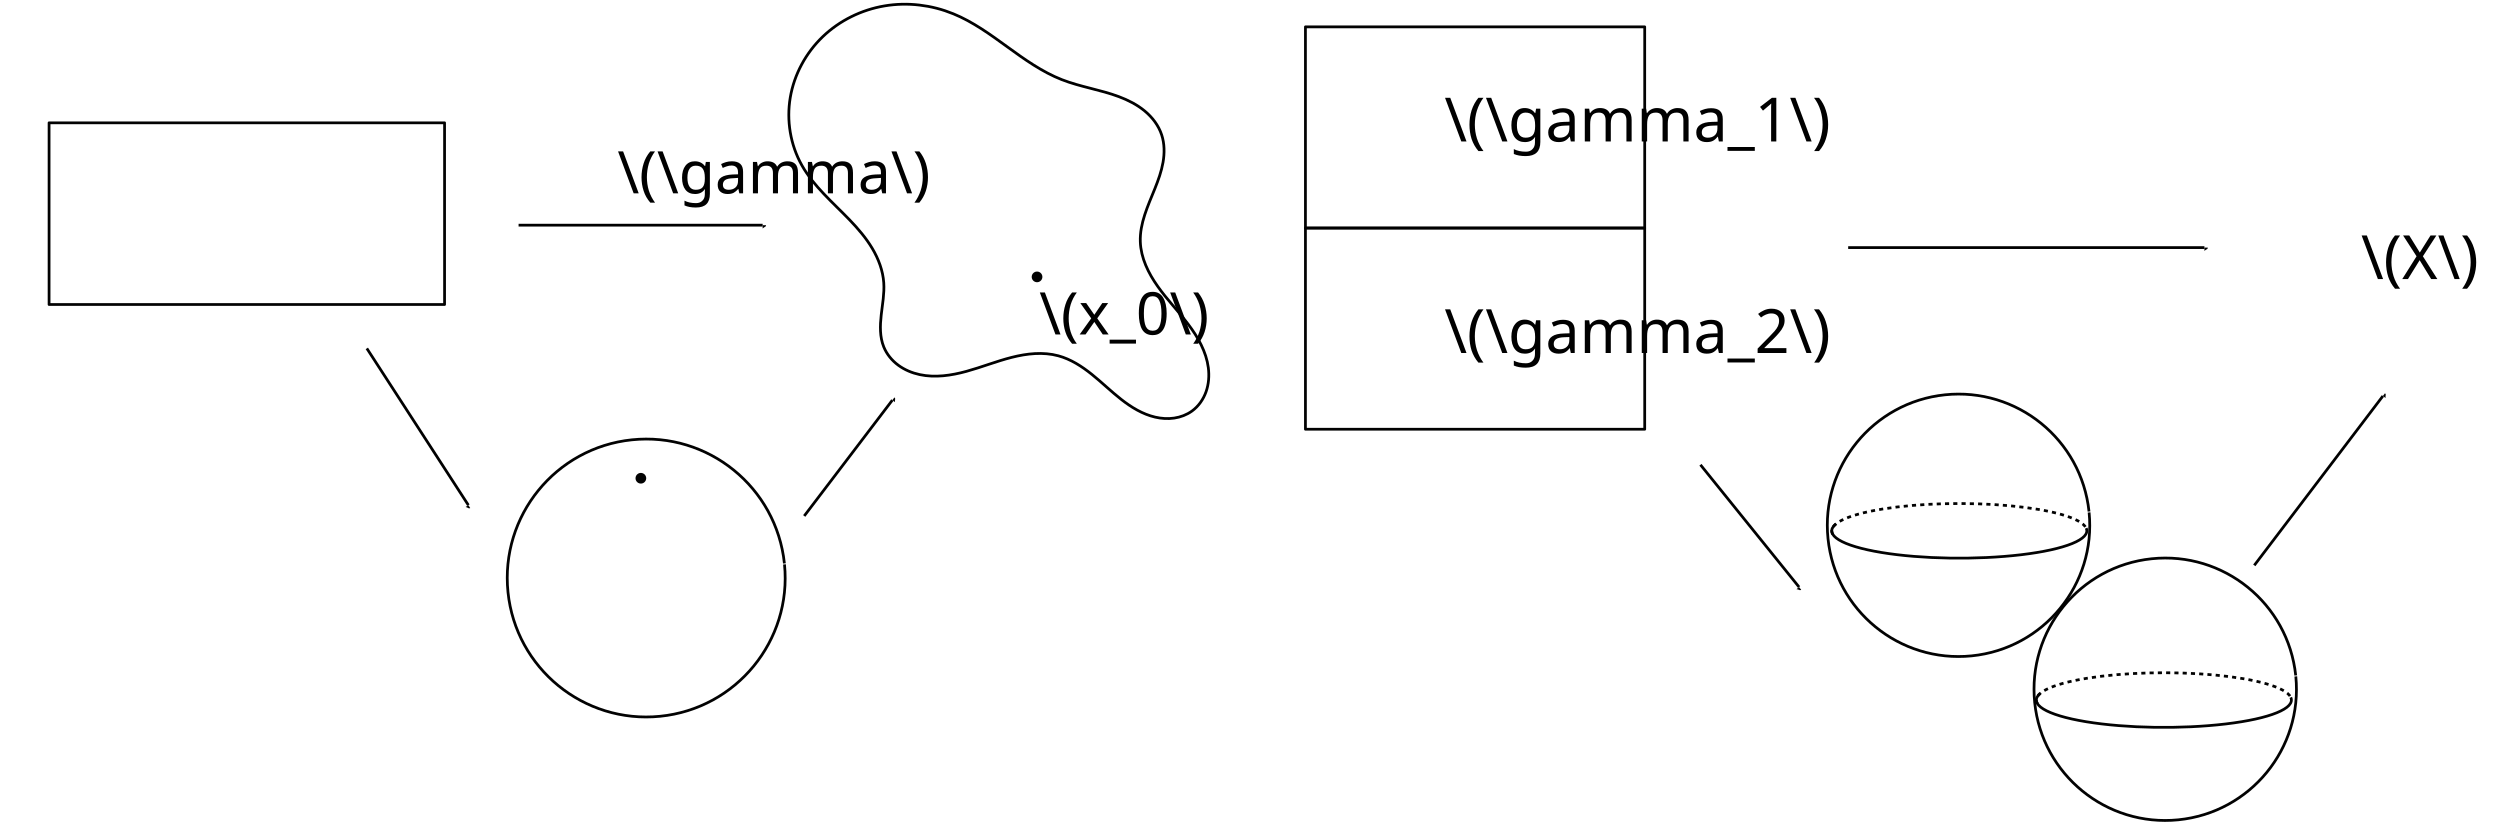
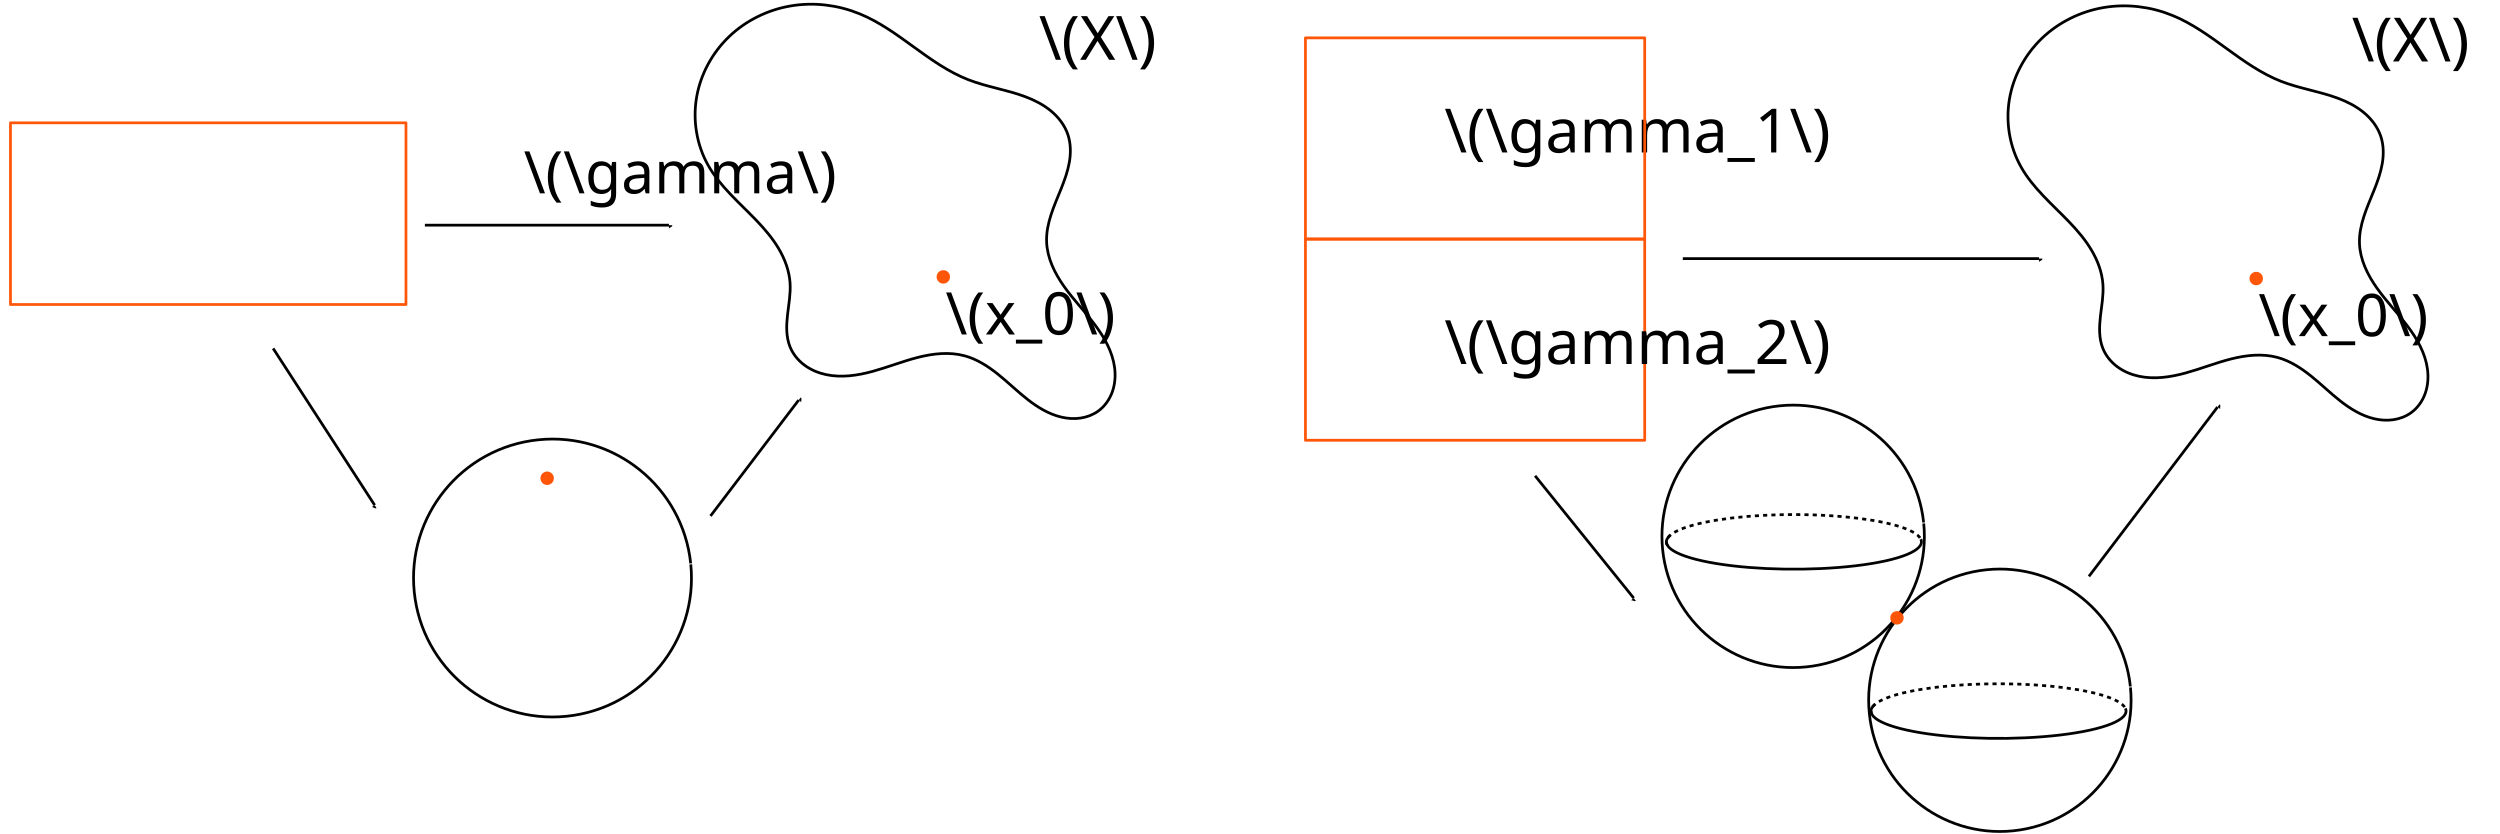
<svg xmlns="http://www.w3.org/2000/svg" width="240mm" height="80mm" viewBox="0 0 240 80" version="1.1" id="svg8">
  <defs id="defs2">
    <marker id="marker-arrow-2.654" orient="auto-start-reverse" refY="0" refX="0" markerHeight="3" markerWidth="2">
      <g transform="scale(0.8573725)" id="g914">
        <path d="M -1.554,2.072 C -1.425,1.295 0,0.13 0.389,0 0,-0.13 -1.425,-1.295 -1.554,-2.072" style="fill:none;stroke:#000000;stroke-linecap:round;stroke-linejoin:round;stroke-miterlimit:10;stroke-dasharray:none;stroke-opacity:1" id="path912" />


+ 
0" /&gt;
   </g>
    </marker>
    <marker id="marker-arrow-2.654-8" orient="auto-start-reverse" refY="0" refX="0" markerHeight="3" markerWidth="2">
      <g transform="scale(0.8573725)" id="g973">
        <path d="M -1.554,2.072 C -1.425,1.295 0,0.13 0.389,0 0,-0.13 -1.425,-1.295 -1.554,-2.072" style="fill:none;stroke:#000000;stroke-linecap:round;stroke-linejoin:round;stroke-miterlimit:10;stroke-dasharray:none;stroke-opacity:1" id="path971" />


+ 
0" /&gt;
   </g>
    </marker>
    <marker id="marker-arrow-2.654-2" orient="auto-start-reverse" refY="0" refX="0" markerHeight="3" markerWidth="2">
      <g transform="scale(0.8573725)" id="g1171">
        <path d="M -1.554,2.072 C -1.425,1.295 0,0.13 0.389,0 0,-0.13 -1.425,-1.295 -1.554,-2.072" style="fill:none;stroke:#000000;stroke-linecap:round;stroke-linejoin:round;stroke-miterlimit:10;stroke-dasharray:none;stroke-opacity:1" id="path1169" />


+ 
0" /&gt;
   </g>
    </marker>
    <marker id="marker-arrow-2.654-5" orient="auto-start-reverse" refY="0" refX="0" markerHeight="3" markerWidth="2">
      <g transform="scale(0.8573725)" id="g2426">
        <path d="M -1.554,2.072 C -1.425,1.295 0,0.13 0.389,0 0,-0.13 -1.425,-1.295 -1.554,-2.072" style="fill:none;stroke:#000000;stroke-linecap:round;stroke-linejoin:round;stroke-miterlimit:10;stroke-dasharray:none;stroke-opacity:1" id="path2424" />


+ 
0" /&gt;
   </g>
    </marker>
    <marker id="marker-arrow-2.654-7" orient="auto-start-reverse" refY="0" refX="0" markerHeight="3" markerWidth="2">
      <g transform="scale(0.8573725)" id="g1078">
        <path d="M -1.554,2.072 C -1.425,1.295 0,0.13 0.389,0 0,-0.13 -1.425,-1.295 -1.554,-2.072" style="fill:none;stroke:#000000;stroke-linecap:round;stroke-linejoin:round;stroke-miterlimit:10;stroke-dasharray:none;stroke-opacity:1" id="path1076" />

+ 
0" /&gt;
   </g>
    </marker>
    <marker id="marker-arrow-2.654-3" orient="auto-start-reverse" refY="0" refX="0" markerHeight="3" markerWidth="2">
      <g transform="scale(0.8573725)" id="g1118">
        <path d="M -1.554,2.072 C -1.425,1.295 0,0.13 0.389,0 0,-0.13 -1.425,-1.295 -1.554,-2.072" style="fill:none;stroke:#000000;stroke-linecap:round;stroke-linejoin:round;stroke-miterlimit:10;stroke-dasharray:none;stroke-opacity:1" id="path1116" />

+ 
0" /&gt;
   </g>
    </marker>
    <marker id="marker-arrow-2.654-79" orient="auto-start-reverse" refY="0" refX="0" markerHeight="3" markerWidth="2">
      <g transform="scale(0.8573725)" id="g1158">
        <path d="M -1.554,2.072 C -1.425,1.295 0,0.13 0.389,0 0,-0.13 -1.425,-1.295 -1.554,-2.072" style="fill:none;stroke:#000000;stroke-linecap:round;stroke-linejoin:round;stroke-miterlimit:10;stroke-dasharray:none;stroke-opacity:1" id="path1156" />

+ 
0" /&gt;
   </g>
    </marker>
    <marker id="marker-arrow-2.654-9" orient="auto-start-reverse" refY="0" refX="0" markerHeight="3" markerWidth="2">
      <g transform="scale(0.8573725)" id="g1198">
        <path d="M -1.554,2.072 C -1.425,1.295 0,0.13 0.389,0 0,-0.13 -1.425,-1.295 -1.554,-2.072" style="fill:none;stroke:#000000;stroke-linecap:round;stroke-linejoin:round;stroke-miterlimit:10;stroke-dasharray:none;stroke-opacity:1" id="path1196" />

+ 
0" /&gt;
   </g>
    </marker>
    <marker id="marker-arrow-2.654-70" orient="auto-start-reverse" refY="0" refX="0" markerHeight="3" markerWidth="2">
      <g transform="scale(0.8573725)" id="g1211">
        <path d="M -1.554,2.072 C -1.425,1.295 0,0.13 0.389,0 0,-0.13 -1.425,-1.295 -1.554,-2.072" style="fill:none;stroke:#000000;stroke-linecap:round;stroke-linejoin:round;stroke-miterlimit:10;stroke-dasharray:none;stroke-opacity:1" id="path1209" />

+ 
0" /&gt;
   </g>
    </marker>
    <marker id="marker-arrow-2.654-39" orient="auto-start-reverse" refY="0" refX="0" markerHeight="3" markerWidth="2">
      <g transform="scale(0.8573725)" id="g1233">
        <path d="M -1.554,2.072 C -1.425,1.295 0,0.13 0.389,0 0,-0.13 -1.425,-1.295 -1.554,-2.072" style="fill:none;stroke:#000000;stroke-linecap:round;stroke-linejoin:round;stroke-miterlimit:10;stroke-dasharray:none;stroke-opacity:1" id="path1231-8" />

+ 
0" /&gt;
   </g>
    </marker>
    <marker id="marker-arrow-2.654-6" orient="auto-start-reverse" refY="0" refX="0" markerHeight="3" markerWidth="2">
      <g transform="scale(0.8573725)" id="g914-5">
        <path d="M -1.554,2.072 C -1.425,1.295 0,0.13 0.389,0 0,-0.13 -1.425,-1.295 -1.554,-2.072" style="fill:none;stroke:#000000;stroke-linecap:round;stroke-linejoin:round;stroke-miterlimit:10;stroke-dasharray:none;stroke-opacity:1" id="path912-7" />





+ 
0" /&gt;
   </g>
    </marker>
    <marker id="marker1057" orient="auto-start-reverse" refY="0" refX="0" markerHeight="3" markerWidth="2">
      <g transform="scale(0.8573725)" id="g1055">
        <path d="M -1.554,2.072 C -1.425,1.295 0,0.13 0.389,0 0,-0.13 -1.425,-1.295 -1.554,-2.072" style="fill:none;stroke:#000000;stroke-linecap:round;stroke-linejoin:round;stroke-miterlimit:10;stroke-dasharray:none;stroke-opacity:1" id="path1053" />





+ 
0" /&gt;
   </g>
    </marker>
    <marker id="marker1064" orient="auto-start-reverse" refY="0" refX="0" markerHeight="3" markerWidth="2">
      <g transform="scale(0.8573725)" id="g1062">
        <path d="M -1.554,2.072 C -1.425,1.295 0,0.13 0.389,0 0,-0.13 -1.425,-1.295 -1.554,-2.072" style="fill:none;stroke:#000000;stroke-linecap:round;stroke-linejoin:round;stroke-miterlimit:10;stroke-dasharray:none;stroke-opacity:1" id="path1060" />





+ 
0" /&gt;
   </g>
    </marker>
    <marker id="marker-arrow-1.0" orient="auto-start-reverse" refY="0" refX="0" markerHeight="3" markerWidth="2">
      <g transform="scale(1.393333)" id="g1090">
        <path d="M -1.554,2.072 C -1.425,1.295 0,0.13 0.389,0 0,-0.13 -1.425,-1.295 -1.554,-2.072" style="fill:none;stroke:#000000;stroke-width:{0.6};stroke-linecap:round;stroke-linejoin:round;stroke-miterlimit:10;stroke-dasharray:none;stroke-opacity:1�        inkscape:connector-curvature=" id="path1088" />
+ 
0" /&gt;
   </g>
    </marker>
    <marker id="marker-arrow-1.0-7" orient="auto-start-reverse" refY="0" refX="0" markerHeight="3" markerWidth="2">
      <g transform="scale(1.393333)" id="g1130">
        <path d="M -1.554,2.072 C -1.425,1.295 0,0.13 0.389,0 0,-0.13 -1.425,-1.295 -1.554,-2.072" style="fill:none;stroke:#000000;stroke-width:{0.6};stroke-linecap:round;stroke-linejoin:round;stroke-miterlimit:10;stroke-dasharray:none;stroke-opacity:1�        inkscape:connector-curvature=" id="path1128" />
+ 
0" /&gt;
   </g>
    </marker>
    <marker id="marker-arrow-1.0-9" orient="auto-start-reverse" refY="0" refX="0" markerHeight="3" markerWidth="2">
      <g transform="scale(1.393333)" id="g1170">
        <path d="M -1.554,2.072 C -1.425,1.295 0,0.13 0.389,0 0,-0.13 -1.425,-1.295 -1.554,-2.072" style="fill:none;stroke:#000000;stroke-width:{0.6};stroke-linecap:round;stroke-linejoin:round;stroke-miterlimit:10;stroke-dasharray:none;stroke-opacity:1�        inkscape:connector-curvature=" id="path1168" />
+ 
0" /&gt;
   </g>
    </marker>
    <marker id="marker-arrow-1.0-3" orient="auto-start-reverse" refY="0" refX="0" markerHeight="3" markerWidth="2">
      <g transform="scale(1.393333)" id="g1354">
        <path d="M -1.554,2.072 C -1.425,1.295 0,0.13 0.389,0 0,-0.13 -1.425,-1.295 -1.554,-2.072" style="fill:none;stroke:#000000;stroke-width:{0.6};stroke-linecap:round;stroke-linejoin:round;stroke-miterlimit:10;stroke-dasharray:none;stroke-opacity:1�        inkscape:connector-curvature=" id="path1352" />
+ 
0" /&gt;
   </g>
    </marker>
    <marker id="marker-arrow-1.0-8" orient="auto-start-reverse" refY="0" refX="0" markerHeight="3" markerWidth="2">
      <g transform="scale(1.393333)" id="g1418">
        <path d="M -1.554,2.072 C -1.425,1.295 0,0.13 0.389,0 0,-0.13 -1.425,-1.295 -1.554,-2.072" style="fill:none;stroke:#000000;stroke-width:{0.6};stroke-linecap:round;stroke-linejoin:round;stroke-miterlimit:10;stroke-dasharray:none;stroke-opacity:1�        inkscape:connector-curvature=" id="path1416" />
+ 
0" /&gt;
   </g>
    </marker>
    <marker id="marker-arrow-1.0-0" orient="auto-start-reverse" refY="0" refX="0" markerHeight="3" markerWidth="2">
      <g transform="scale(1.393333)" id="g1458">
        <path d="M -1.554,2.072 C -1.425,1.295 0,0.13 0.389,0 0,-0.13 -1.425,-1.295 -1.554,-2.072" style="fill:none;stroke:#000000;stroke-width:{0.6};stroke-linecap:round;stroke-linejoin:round;stroke-miterlimit:10;stroke-dasharray:none;stroke-opacity:1�        inkscape:connector-curvature=" id="path1456" />
+ 
0" /&gt;
   </g>
    </marker>
  </defs>
  <g id="layer1" transform="translate(0,-177)">
-     <rect style="opacity:0.99;fill:none;fill-opacity:1;stroke:black;stroke-width:0.265;stroke-linejoin:round;stroke-dasharray:none;stroke-opacity:1;marker-start:none;marker-end:none" id="rect845" width="37.967" height="17.444" x="4.711" y="188.79" />
-     <path style="fill:none;fill-opacity:1;stroke:black;stroke-width:0.265;stroke-linecap:butt;stroke-linejoin:miter;stroke-dasharray:none;stroke-opacity:1;marker-start:none;marker-end:url(#marker-arrow-1.0)" d="m 35.216,210.446 9.748,15.05" id="path908" />
-     <path style="fill:none;fill-opacity:1;stroke:black;stroke-width:0.265;stroke-linecap:butt;stroke-linejoin:miter;stroke-dasharray:none;stroke-opacity:1;marker-start:none;marker-end:url(#marker-arrow-1.0)" d="M 49.784,198.616 H 73.214" id="path1085" />
-     <path style="font-variation-settings:normal;opacity:0.99;vector-effect:none;fill:none;fill-opacity:1;fill-rule:evenodd;stroke:black;stroke-width:0.265;stroke-linecap:butt;stroke-linejoin:round;stroke-miterlimit:4;stroke-dasharray:none;stroke-dashoffset:0;stroke-opacity:1;-inkscape-stroke:none;marker-start:none;marker-end:none;stop-color:#000000;stop-opacity:1" id="path1231" d="M 75.312,231.181 A 13.34,13.34 0 0 1 63.369,245.763 13.34,13.34 0 0 1 48.766,233.846 13.34,13.34 0 0 1 60.658,219.222 13.34,13.34 0 0 1 75.303,231.088" />
-     <path style="fill:none;fill-opacity:1;stroke:black;stroke-width:0.265;stroke-linecap:butt;stroke-linejoin:miter;stroke-dasharray:none;stroke-opacity:1;marker-start:none;marker-end:none" d="m 91.51,178.322 c -2.075,-0.849 -4.386,-1.129 -6.597,-0.755 -2.211,0.373 -4.313,1.404 -5.931,2.956 -1.618,1.552 -2.741,3.622 -3.116,5.832 -0.375,2.211 0.008,4.549 1.107,6.504 1.144,2.036 2.977,3.574 4.596,5.257 0.809,0.842 1.576,1.734 2.173,2.738 0.596,1.004 1.019,2.128 1.099,3.292 0.071,1.033 -0.128,2.063 -0.244,3.092 -0.116,1.029 -0.145,2.105 0.244,3.065 0.284,0.701 0.784,1.307 1.392,1.756 0.609,0.449 1.323,0.746 2.063,0.904 1.479,0.317 3.025,0.086 4.484,-0.314 1.459,-0.4 2.869,-0.967 4.336,-1.34 1.466,-0.373 3.026,-0.547 4.486,-0.151 1.191,0.324 2.252,1.009 3.215,1.782 0.962,0.772 1.846,1.639 2.818,2.4 0.971,0.761 2.052,1.422 3.253,1.703 0.601,0.141 1.227,0.183 1.838,0.093 0.61,-0.09 1.204,-0.314 1.704,-0.676 0.629,-0.456 1.093,-1.123 1.352,-1.855 0.258,-0.733 0.316,-1.529 0.218,-2.299 -0.197,-1.541 -0.998,-2.943 -1.935,-4.182 -0.937,-1.24 -2.024,-2.362 -2.923,-3.63 -0.899,-1.268 -1.616,-2.728 -1.672,-4.28 -0.063,-1.773 0.731,-3.447 1.393,-5.093 0.331,-0.823 0.635,-1.663 0.788,-2.537 0.152,-0.874 0.148,-1.789 -0.129,-2.632 -0.297,-0.904 -0.897,-1.69 -1.629,-2.297 -0.732,-0.607 -1.593,-1.044 -2.483,-1.377 -1.781,-0.667 -3.694,-0.936 -5.465,-1.628 -1.899,-0.742 -3.577,-1.945 -5.228,-3.143 -1.651,-1.197 -3.317,-2.413 -5.204,-3.185 z" id="path1370" />
-     <path style="font-variation-settings:normal;opacity:0.99;vector-effect:none;fill:#000000;fill-opacity:1;fill-rule:evenodd;stroke:none;stroke-width:0.265;stroke-linecap:butt;stroke-linejoin:round;stroke-miterlimit:4;stroke-dasharray:none;stroke-dashoffset:0;stroke-opacity:1;-inkscape-stroke:none;marker-start:none;marker-end:none;stop-color:#000000;stop-opacity:1" id="path1515" d="m 62.034,-222.963 a 0.513,0.513 0 0 1 -0.459,0.561 0.513,0.513 0 0 1 -0.562,-0.458 0.513,0.513 0 0 1 0.457,-0.562 0.513,0.513 0 0 1 0.563,0.456" transform="scale(1,-1)" />
-     <path style="font-variation-settings:normal;opacity:0.99;vector-effect:none;fill:#000000;fill-opacity:1;fill-rule:evenodd;stroke:none;stroke-width:0.265;stroke-linecap:butt;stroke-linejoin:round;stroke-miterlimit:4;stroke-dasharray:none;stroke-dashoffset:0;stroke-opacity:1;-inkscape-stroke:none;marker-start:none;marker-end:none;stop-color:#000000;stop-opacity:1" id="path1515-3" d="m 100.067,-203.632 a 0.513,0.513 0 0 1 -0.459,0.561 0.513,0.513 0 0 1 -0.562,-0.458 0.513,0.513 0 0 1 0.457,-0.562 0.513,0.513 0 0 1 0.563,0.456" transform="scale(1,-1)" />
-     <text xml:space="preserve" style="font-size:5.644px;line-height:1.25;font-family:sans-serif;letter-spacing:0px;word-spacing:0px;stroke-width:0.265" x="99.762" y="209.108" id="text1701">
-       <tspan id="tspan1699" style="stroke-width:0.265" x="99.762" y="209.108">\(x_0\)</tspan>
-     </text>
-     <text xml:space="preserve" style="font-size:5.644px;line-height:1.25;font-family:sans-serif;letter-spacing:0px;word-spacing:0px;stroke-width:0.265" x="59.269" y="195.563" id="text2186">
-       <tspan id="tspan2184" style="stroke-width:0.265" x="59.269" y="195.563">\(\gamma\)</tspan>
-     </text>
-     <path style="fill:none;fill-opacity:1;stroke:black;stroke-width:0.265;stroke-linecap:butt;stroke-linejoin:miter;stroke-dasharray:none;stroke-opacity:1;marker-start:none;marker-end:url(#marker-arrow-1.0)" d="m 77.205,226.533 8.461,-11.12" id="path2381" />
-     <path style="fill:none;fill-opacity:1;stroke:black;stroke-width:0.265;stroke-linecap:butt;stroke-linejoin:miter;stroke-dasharray:none;stroke-opacity:1;marker-start:none;marker-end:url(#marker-arrow-1.0)" d="m 177.425,200.769 h 34.199" id="path1085-6" />
-     <text xml:space="preserve" style="font-size:5.853px;line-height:1.25;font-family:sans-serif;letter-spacing:0px;word-spacing:0px;stroke-width:0.274" x="226.865" y="203.605" id="text1701-2" transform="scale(0.9990786,1.000922)">
-       <tspan id="tspan1699-7" style="stroke-width:0.274" x="226.865" y="203.605">\(X\)</tspan>
-     </text>
-     <text xml:space="preserve" style="font-size:5.853px;line-height:1.25;font-family:sans-serif;letter-spacing:0px;word-spacing:0px;stroke-width:0.274" x="138.791" y="190.402" id="text2186-0" transform="scale(0.9990786,1.000922)">
-       <tspan id="tspan2184-3" style="stroke-width:0.274" x="138.791" y="190.402">\(\gamma_1\)</tspan>
-     </text>
-     <path style="fill:none;fill-opacity:1;stroke:black;stroke-width:0.265;stroke-linecap:butt;stroke-linejoin:miter;stroke-dasharray:none;stroke-opacity:1;marker-start:none;marker-end:url(#marker-arrow-1.0)" d="M 216.41,231.276 228.759,215.015" id="path2381-9" />
-     <path style="font-variation-settings:normal;opacity:0.99;vector-effect:none;fill:none;fill-opacity:1;fill-rule:evenodd;stroke:black;stroke-width:0.265;stroke-linecap:butt;stroke-linejoin:round;stroke-miterlimit:4;stroke-dasharray:none;stroke-dashoffset:0;stroke-opacity:1;-inkscape-stroke:none;marker-start:none;marker-end:none;stop-color:#000000;stop-opacity:1" id="path1578" d="m 220.398,241.933 a 12.596,12.596 0 0 1 -11.277,13.769 12.596,12.596 0 0 1 -13.789,-11.253 12.596,12.596 0 0 1 11.229,-13.809 12.596,12.596 0 0 1 13.828,11.204" />
-     <path style="font-variation-settings:normal;opacity:0.99;vector-effect:none;fill:none;fill-opacity:1;fill-rule:evenodd;stroke:black;stroke-width:0.265;stroke-linecap:butt;stroke-linejoin:round;stroke-miterlimit:4;stroke-dasharray:none;stroke-dashoffset:0;stroke-opacity:1;-inkscape-stroke:none;marker-start:none;marker-end:none;stop-color:#000000;stop-opacity:1" id="path1578-7" d="m 200.554,226.194 a 12.596,12.596 0 0 1 -11.277,13.769 12.596,12.596 0 0 1 -13.789,-11.253 12.596,12.596 0 0 1 11.229,-13.809 12.596,12.596 0 0 1 13.828,11.204" />
-     <rect style="opacity:0.99;fill:none;fill-opacity:1;stroke:black;stroke-width:0.265;stroke-linejoin:round;stroke-dasharray:none;stroke-opacity:1;marker-start:none;marker-end:none" id="rect2602" width="32.57" height="19.315" x="125.322" y="179.578" />
-     <rect style="opacity:0.99;fill:none;fill-opacity:1;stroke:black;stroke-width:0.265;stroke-linejoin:round;stroke-dasharray:none;stroke-opacity:1;marker-start:none;marker-end:none" id="rect2686" width="32.57" height="19.315" x="125.322" y="198.893" />
-     <path style="fill:none;fill-opacity:1;stroke:black;stroke-width:0.265;stroke-linecap:butt;stroke-linejoin:miter;stroke-dasharray:none;stroke-opacity:1;marker-start:none;marker-end:url(#marker-arrow-1.0)" d="m 163.243,221.619 9.468,11.74" id="path2903" />
-     <text xml:space="preserve" style="font-size:5.853px;line-height:1.25;font-family:sans-serif;letter-spacing:0px;word-spacing:0px;stroke-width:0.274" x="138.791" y="210.693" id="text3160" transform="scale(0.9990786,1.000922)">
-       <tspan id="tspan3158" style="stroke-width:0.274" x="138.791" y="210.693">\(\gamma_2\)</tspan>
-     </text>
-     <path style="font-variation-settings:normal;opacity:0.99;vector-effect:none;fill:none;fill-opacity:1;fill-rule:evenodd;stroke:black;stroke-width:0.265;stroke-linecap:butt;stroke-linejoin:round;stroke-miterlimit:4;stroke-dasharray:0.397,0.397;stroke-dashoffset:0;stroke-opacity:1;-inkscape-stroke:none;marker-start:none;marker-end:none;stop-color:#000000;stop-opacity:1" id="path913" d="m 175.947,228.294 a 12.243,2.623 0 0 1 4.786,-2.429 12.243,2.623 0 0 1 12.22,-0.311 12.243,2.623 0 0 1 7.308,2.121" />
-     <path style="font-variation-settings:normal;opacity:0.99;vector-effect:none;fill:none;fill-opacity:1;fill-rule:evenodd;stroke:black;stroke-width:0.265;stroke-linecap:butt;stroke-linejoin:round;stroke-miterlimit:4;stroke-dasharray:none;stroke-dashoffset:0;stroke-opacity:1;-inkscape-stroke:none;marker-start:none;marker-end:none;stop-color:#000000;stop-opacity:1" id="path1240" d="m 200.275,227.704 a 12.243,2.623 0 0 1 -6.247,2.551 12.243,2.623 0 0 1 -13.41,-0.216 12.243,2.623 0 0 1 -4.393,-2.723" />
-     <path style="font-variation-settings:normal;opacity:0.99;vector-effect:none;fill:none;fill-opacity:1;fill-rule:evenodd;stroke:black;stroke-width:0.265;stroke-linecap:butt;stroke-linejoin:round;stroke-miterlimit:4;stroke-dasharray:0.397,0.397;stroke-dashoffset:0;stroke-opacity:1;-inkscape-stroke:none;marker-start:none;marker-end:none;stop-color:#000000;stop-opacity:1" id="path913-5" d="m 195.587,244.539 a 12.243,2.623 0 0 1 4.786,-2.429 12.243,2.623 0 0 1 12.22,-0.311 12.243,2.623 0 0 1 7.308,2.121" />
-     <path style="font-variation-settings:normal;opacity:0.99;vector-effect:none;fill:none;fill-opacity:1;fill-rule:evenodd;stroke:black;stroke-width:0.265;stroke-linecap:butt;stroke-linejoin:round;stroke-miterlimit:4;stroke-dasharray:none;stroke-dashoffset:0;stroke-opacity:1;-inkscape-stroke:none;marker-start:none;marker-end:none;stop-color:#000000;stop-opacity:1" id="path1240-7" d="m 219.915,243.949 a 12.243,2.623 0 0 1 -6.247,2.551 12.243,2.623 0 0 1 -13.41,-0.216 12.243,2.623 0 0 1 -4.393,-2.723" />
+     <rect style="opacity:0.99;fill:none;fill-opacity:1;stroke:#ff5507;stroke-width:0.265;stroke-linejoin:round;stroke-dasharray:none;stroke-opacity:1;marker-start:none;marker-end:none" id="rect845" width="37.967" height="17.444" x="1.006" y="188.79" />
+     <path style="fill:none;fill-opacity:1;stroke:#000000;stroke-width:0.265;stroke-linecap:butt;stroke-linejoin:miter;stroke-dasharray:none;stroke-opacity:1;marker-start:none;marker-end:url(#marker-arrow-1.0)" d="m 26.22,210.446 9.748,15.05" id="path908" />
+     <path style="fill:none;fill-opacity:1;stroke:#000000;stroke-width:0.265;stroke-linecap:butt;stroke-linejoin:miter;stroke-dasharray:none;stroke-opacity:1;marker-start:none;marker-end:url(#marker-arrow-1.0)" d="M 40.788,198.616 H 64.218" id="path1085" />
+     <path style="font-variation-settings:normal;opacity:0.99;vector-effect:none;fill:none;fill-opacity:1;fill-rule:evenodd;stroke:#000000;stroke-width:0.265;stroke-linecap:butt;stroke-linejoin:round;stroke-miterlimit:4;stroke-dasharray:none;stroke-dashoffset:0;stroke-opacity:1;-inkscape-stroke:none;marker-start:none;marker-end:none;stop-color:#000000;stop-opacity:1" id="path1231" d="M 66.316,231.181 A 13.34,13.34 0 0 1 54.373,245.763 13.34,13.34 0 0 1 39.77,233.846 13.34,13.34 0 0 1 51.662,219.222 13.34,13.34 0 0 1 66.307,231.088" />
+     <path style="fill:none;fill-opacity:1;stroke:#000000;stroke-width:0.265;stroke-linecap:butt;stroke-linejoin:miter;stroke-dasharray:none;stroke-opacity:1;marker-start:none;marker-end:none" d="m 82.514,178.322 c -2.075,-0.849 -4.386,-1.129 -6.597,-0.755 -2.211,0.373 -4.313,1.404 -5.931,2.956 -1.618,1.552 -2.741,3.622 -3.116,5.832 -0.375,2.211 0.008,4.549 1.107,6.504 1.144,2.036 2.977,3.574 4.596,5.257 0.809,0.842 1.576,1.734 2.173,2.738 0.596,1.004 1.019,2.128 1.099,3.292 0.071,1.033 -0.128,2.063 -0.244,3.092 -0.116,1.029 -0.145,2.105 0.244,3.065 0.284,0.701 0.784,1.307 1.392,1.756 0.609,0.449 1.323,0.746 2.063,0.904 1.479,0.317 3.025,0.086 4.484,-0.314 1.459,-0.4 2.869,-0.967 4.336,-1.34 1.466,-0.373 3.026,-0.547 4.486,-0.151 1.191,0.324 2.252,1.009 3.215,1.782 0.962,0.772 1.846,1.639 2.818,2.4 0.971,0.761 2.052,1.422 3.253,1.703 0.601,0.141 1.227,0.183 1.838,0.093 0.61,-0.09 1.204,-0.314 1.704,-0.676 0.629,-0.456 1.093,-1.123 1.352,-1.855 0.258,-0.733 0.316,-1.529 0.218,-2.299 -0.197,-1.541 -0.998,-2.943 -1.935,-4.182 -0.937,-1.24 -2.024,-2.362 -2.923,-3.63 -0.899,-1.268 -1.616,-2.728 -1.672,-4.28 -0.063,-1.773 0.731,-3.447 1.393,-5.093 0.331,-0.823 0.635,-1.663 0.788,-2.537 0.152,-0.874 0.148,-1.789 -0.129,-2.632 -0.297,-0.904 -0.897,-1.69 -1.629,-2.297 -0.732,-0.607 -1.593,-1.044 -2.483,-1.377 -1.781,-0.667 -3.694,-0.936 -5.465,-1.628 -1.899,-0.742 -3.577,-1.945 -5.228,-3.143 -1.651,-1.197 -3.317,-2.413 -5.204,-3.185 z" id="path1370" />
+     <path style="font-variation-settings:normal;opacity:0.99;vector-effect:none;fill:#ff5507;fill-opacity:1;fill-rule:evenodd;stroke:#ff5507;stroke-width:0.265;stroke-linecap:butt;stroke-linejoin:round;stroke-miterlimit:4;stroke-dasharray:none;stroke-dashoffset:0;stroke-opacity:1;-inkscape-stroke:none;marker-start:none;marker-end:none;stop-color:#000000;stop-opacity:1" id="path1515" d="m 53.038,-222.963 a 0.513,0.513 0 0 1 -0.459,0.561 0.513,0.513 0 0 1 -0.562,-0.458 0.513,0.513 0 0 1 0.457,-0.562 0.513,0.513 0 0 1 0.563,0.456" transform="scale(1,-1)" />
+     <path style="font-variation-settings:normal;opacity:0.99;vector-effect:none;fill:#ff5507;fill-opacity:1;fill-rule:evenodd;stroke:#ff5507;stroke-width:0.265;stroke-linecap:butt;stroke-linejoin:round;stroke-miterlimit:4;stroke-dasharray:none;stroke-dashoffset:0;stroke-opacity:1;-inkscape-stroke:none;marker-start:none;marker-end:none;stop-color:#000000;stop-opacity:1" id="path1515-3" d="m 91.071,-203.632 a 0.513,0.513 0 0 1 -0.459,0.561 0.513,0.513 0 0 1 -0.562,-0.458 0.513,0.513 0 0 1 0.457,-0.562 0.513,0.513 0 0 1 0.563,0.456" transform="scale(1,-1)" />
+     <text xml:space="preserve" style="font-size:5.644px;line-height:1.25;font-family:sans-serif;letter-spacing:0px;word-spacing:0px;stroke-width:0.265" x="90.767" y="209.108" id="text1701">
+       <tspan id="tspan1699" style="stroke-width:0.265" x="90.767" y="209.108">\(x_0\)</tspan>
+     </text>
+     <path style="fill:none;fill-opacity:1;stroke:#000000;stroke-width:0.265;stroke-linecap:butt;stroke-linejoin:miter;stroke-dasharray:none;stroke-opacity:1;marker-start:none;marker-end:none" d="m 208.55,178.479 c -2.075,-0.849 -4.386,-1.129 -6.597,-0.755 -2.211,0.373 -4.313,1.404 -5.931,2.956 -1.618,1.552 -2.741,3.622 -3.116,5.832 -0.375,2.211 0.008,4.549 1.107,6.504 1.144,2.036 2.977,3.574 4.596,5.257 0.809,0.842 1.576,1.734 2.173,2.738 0.596,1.004 1.019,2.128 1.099,3.292 0.071,1.033 -0.128,2.063 -0.244,3.092 -0.116,1.029 -0.145,2.105 0.244,3.065 0.284,0.701 0.784,1.307 1.392,1.756 0.609,0.449 1.323,0.746 2.063,0.904 1.479,0.317 3.025,0.086 4.484,-0.314 1.459,-0.4 2.869,-0.967 4.336,-1.34 1.466,-0.373 3.026,-0.547 4.486,-0.151 1.191,0.324 2.252,1.009 3.215,1.782 0.962,0.772 1.846,1.639 2.818,2.4 0.971,0.761 2.052,1.422 3.253,1.703 0.601,0.141 1.227,0.183 1.838,0.093 0.61,-0.09 1.204,-0.314 1.704,-0.676 0.629,-0.456 1.093,-1.123 1.352,-1.855 0.258,-0.733 0.316,-1.529 0.218,-2.299 -0.197,-1.541 -0.998,-2.943 -1.935,-4.182 -0.937,-1.24 -2.024,-2.362 -2.923,-3.63 -0.899,-1.268 -1.616,-2.728 -1.672,-4.28 -0.063,-1.773 0.731,-3.447 1.393,-5.093 0.331,-0.823 0.635,-1.663 0.788,-2.537 0.152,-0.874 0.148,-1.789 -0.129,-2.632 -0.297,-0.904 -0.897,-1.69 -1.629,-2.297 -0.732,-0.607 -1.593,-1.044 -2.483,-1.377 -1.781,-0.667 -3.694,-0.936 -5.465,-1.628 -1.899,-0.742 -3.577,-1.945 -5.228,-3.143 -1.651,-1.197 -3.317,-2.413 -5.204,-3.185 z" id="path1370-2" />
+     <path style="font-variation-settings:normal;opacity:0.99;vector-effect:none;fill:#ff5507;fill-opacity:1;fill-rule:evenodd;stroke:#ff5507;stroke-width:0.265;stroke-linecap:butt;stroke-linejoin:round;stroke-miterlimit:4;stroke-dasharray:none;stroke-dashoffset:0;stroke-opacity:1;-inkscape-stroke:none;marker-start:none;marker-end:none;stop-color:#000000;stop-opacity:1" id="path1515-3-7" transform="scale(1,-1)" d="m 217.108,-203.79 a 0.513,0.513 0 0 1 -0.459,0.561 0.513,0.513 0 0 1 -0.562,-0.458 0.513,0.513 0 0 1 0.457,-0.562 0.513,0.513 0 0 1 0.563,0.456" />
+     <text xml:space="preserve" style="font-size:5.644px;line-height:1.25;font-family:sans-serif;letter-spacing:0px;word-spacing:0px;stroke-width:0.265" x="216.803" y="209.265" id="text1701-3">
+       <tspan id="tspan1699-79" style="stroke-width:0.265" x="216.803" y="209.265">\(x_0\)</tspan>
+     </text>
+     <text xml:space="preserve" style="font-size:5.644px;line-height:1.25;font-family:sans-serif;letter-spacing:0px;word-spacing:0px;stroke-width:0.265" x="50.273" y="195.563" id="text2186">
+       <tspan id="tspan2184" style="stroke-width:0.265" x="50.273" y="195.563">\(\gamma\)</tspan>
+     </text>
+     <path style="fill:none;fill-opacity:1;stroke:#000000;stroke-width:0.265;stroke-linecap:butt;stroke-linejoin:miter;stroke-dasharray:none;stroke-opacity:1;marker-start:none;marker-end:url(#marker-arrow-1.0)" d="m 68.209,226.533 8.461,-11.12" id="path2381" />
+     <path style="fill:none;fill-opacity:1;stroke:#000000;stroke-width:0.265;stroke-linecap:butt;stroke-linejoin:miter;stroke-dasharray:none;stroke-opacity:1;marker-start:none;marker-end:url(#marker-arrow-1.0)" d="m 161.55,201.827 h 34.199" id="path1085-6" />
+     <text xml:space="preserve" style="font-size:5.853px;line-height:1.25;font-family:sans-serif;letter-spacing:0px;word-spacing:0px;stroke-width:0.274" x="225.975" y="182.731" id="text1701-2" transform="scale(0.9990786,1.000922)">
+       <tspan id="tspan1699-7" style="stroke-width:0.274" x="225.975" y="182.731">\(X\)</tspan>
+     </text>
+     <text xml:space="preserve" style="font-size:5.853px;line-height:1.25;font-family:sans-serif;letter-spacing:0px;word-spacing:0px;stroke-width:0.274" x="99.823" y="182.573" id="text1701-2-0" transform="scale(0.9990786,1.000922)">
+       <tspan id="tspan1699-7-2" style="stroke-width:0.274" x="99.823" y="182.573">\(X\)</tspan>
+     </text>
+     <text xml:space="preserve" style="font-size:5.853px;line-height:1.25;font-family:sans-serif;letter-spacing:0px;word-spacing:0px;stroke-width:0.274" x="138.791" y="191.459" id="text2186-0" transform="scale(0.9990786,1.000922)">
+       <tspan id="tspan2184-3" style="stroke-width:0.274" x="138.791" y="191.459">\(\gamma_1\)</tspan>
+     </text>
+     <path style="fill:none;fill-opacity:1;stroke:#000000;stroke-width:0.265;stroke-linecap:butt;stroke-linejoin:miter;stroke-dasharray:none;stroke-opacity:1;marker-start:none;marker-end:url(#marker-arrow-1.0)" d="m 200.535,232.334 12.35,-16.261" id="path2381-9" />
+     <path style="font-variation-settings:normal;opacity:0.99;vector-effect:none;fill:none;fill-opacity:1;fill-rule:evenodd;stroke:#000000;stroke-width:0.265;stroke-linecap:butt;stroke-linejoin:round;stroke-miterlimit:4;stroke-dasharray:none;stroke-dashoffset:0;stroke-opacity:1;-inkscape-stroke:none;marker-start:none;marker-end:none;stop-color:#000000;stop-opacity:1" id="path1578" d="m 204.523,242.991 a 12.596,12.596 0 0 1 -11.277,13.769 12.596,12.596 0 0 1 -13.789,-11.253 12.596,12.596 0 0 1 11.229,-13.809 12.596,12.596 0 0 1 13.828,11.204" />
+     <path style="font-variation-settings:normal;opacity:0.99;vector-effect:none;fill:none;fill-opacity:1;fill-rule:evenodd;stroke:#000000;stroke-width:0.265;stroke-linecap:butt;stroke-linejoin:round;stroke-miterlimit:4;stroke-dasharray:none;stroke-dashoffset:0;stroke-opacity:1;-inkscape-stroke:none;marker-start:none;marker-end:none;stop-color:#000000;stop-opacity:1" id="path1578-7" d="m 184.679,227.253 a 12.596,12.596 0 0 1 -11.277,13.769 12.596,12.596 0 0 1 -13.789,-11.253 12.596,12.596 0 0 1 11.229,-13.809 12.596,12.596 0 0 1 13.828,11.204" />
+     <rect style="opacity:0.99;fill:none;fill-opacity:1;stroke:#ff5507;stroke-width:0.265;stroke-linejoin:round;stroke-dasharray:none;stroke-opacity:1;marker-start:none;marker-end:none" id="rect2602" width="32.57" height="19.315" x="125.322" y="180.636" />
+     <rect style="opacity:0.99;fill:none;fill-opacity:1;stroke:#ff5507;stroke-width:0.265;stroke-linejoin:round;stroke-dasharray:none;stroke-opacity:1;marker-start:none;marker-end:none" id="rect2686" width="32.57" height="19.315" x="125.322" y="199.951" />
+     <path style="fill:none;fill-opacity:1;stroke:#000000;stroke-width:0.265;stroke-linecap:butt;stroke-linejoin:miter;stroke-dasharray:none;stroke-opacity:1;marker-start:none;marker-end:url(#marker-arrow-1.0)" d="m 147.368,222.677 9.468,11.74" id="path2903" />
+     <text xml:space="preserve" style="font-size:5.853px;line-height:1.25;font-family:sans-serif;letter-spacing:0px;word-spacing:0px;stroke-width:0.274" x="138.791" y="211.75" id="text3160" transform="scale(0.9990786,1.000922)">
+       <tspan id="tspan3158" style="stroke-width:0.274" x="138.791" y="211.75">\(\gamma_2\)</tspan>
+     </text>
+     <path style="font-variation-settings:normal;opacity:0.99;vector-effect:none;fill:none;fill-opacity:1;fill-rule:evenodd;stroke:#000000;stroke-width:0.265;stroke-linecap:butt;stroke-linejoin:round;stroke-miterlimit:4;stroke-dasharray:0.397, 0.397;stroke-dashoffset:0;stroke-opacity:1;-inkscape-stroke:none;marker-start:none;marker-end:none;stop-color:#000000;stop-opacity:1" id="path913" d="m 160.072,229.352 a 12.243,2.623 0 0 1 4.786,-2.429 12.243,2.623 0 0 1 12.22,-0.311 12.243,2.623 0 0 1 7.308,2.121" />
+     <path style="font-variation-settings:normal;opacity:0.99;vector-effect:none;fill:none;fill-opacity:1;fill-rule:evenodd;stroke:#000000;stroke-width:0.265;stroke-linecap:butt;stroke-linejoin:round;stroke-miterlimit:4;stroke-dasharray:none;stroke-dashoffset:0;stroke-opacity:1;-inkscape-stroke:none;marker-start:none;marker-end:none;stop-color:#000000;stop-opacity:1" id="path1240" d="m 184.4,228.762 a 12.243,2.623 0 0 1 -6.247,2.551 12.243,2.623 0 0 1 -13.41,-0.216 12.243,2.623 0 0 1 -4.393,-2.723" />
+     <path style="font-variation-settings:normal;opacity:0.99;vector-effect:none;fill:none;fill-opacity:1;fill-rule:evenodd;stroke:#000000;stroke-width:0.265;stroke-linecap:butt;stroke-linejoin:round;stroke-miterlimit:4;stroke-dasharray:0.397, 0.397;stroke-dashoffset:0;stroke-opacity:1;-inkscape-stroke:none;marker-start:none;marker-end:none;stop-color:#000000;stop-opacity:1" id="path913-5" d="m 179.712,245.598 a 12.243,2.623 0 0 1 4.786,-2.429 12.243,2.623 0 0 1 12.22,-0.311 12.243,2.623 0 0 1 7.308,2.121" />
+     <path style="font-variation-settings:normal;opacity:0.99;vector-effect:none;fill:none;fill-opacity:1;fill-rule:evenodd;stroke:#000000;stroke-width:0.265;stroke-linecap:butt;stroke-linejoin:round;stroke-miterlimit:4;stroke-dasharray:none;stroke-dashoffset:0;stroke-opacity:1;-inkscape-stroke:none;marker-start:none;marker-end:none;stop-color:#000000;stop-opacity:1" id="path1240-7" d="m 204.04,245.008 a 12.243,2.623 0 0 1 -6.247,2.551 12.243,2.623 0 0 1 -13.41,-0.216 12.243,2.623 0 0 1 -4.393,-2.723" />
+     <path style="font-variation-settings:normal;opacity:0.99;vector-effect:none;fill:#ff5507;fill-opacity:1;fill-rule:evenodd;stroke:#ff5507;stroke-width:0.265;stroke-linecap:butt;stroke-linejoin:round;stroke-miterlimit:4;stroke-dasharray:none;stroke-dashoffset:0;stroke-opacity:1;-inkscape-stroke:none;marker-start:none;marker-end:none;stop-color:#000000;stop-opacity:1" id="path1515-8" transform="scale(1,-1)" d="m 182.621,-236.365 a 0.513,0.513 0 0 1 -0.459,0.561 0.513,0.513 0 0 1 -0.562,-0.458 0.513,0.513 0 0 1 0.457,-0.562 0.513,0.513 0 0 1 0.563,0.456" />
  </g>
</svg>
